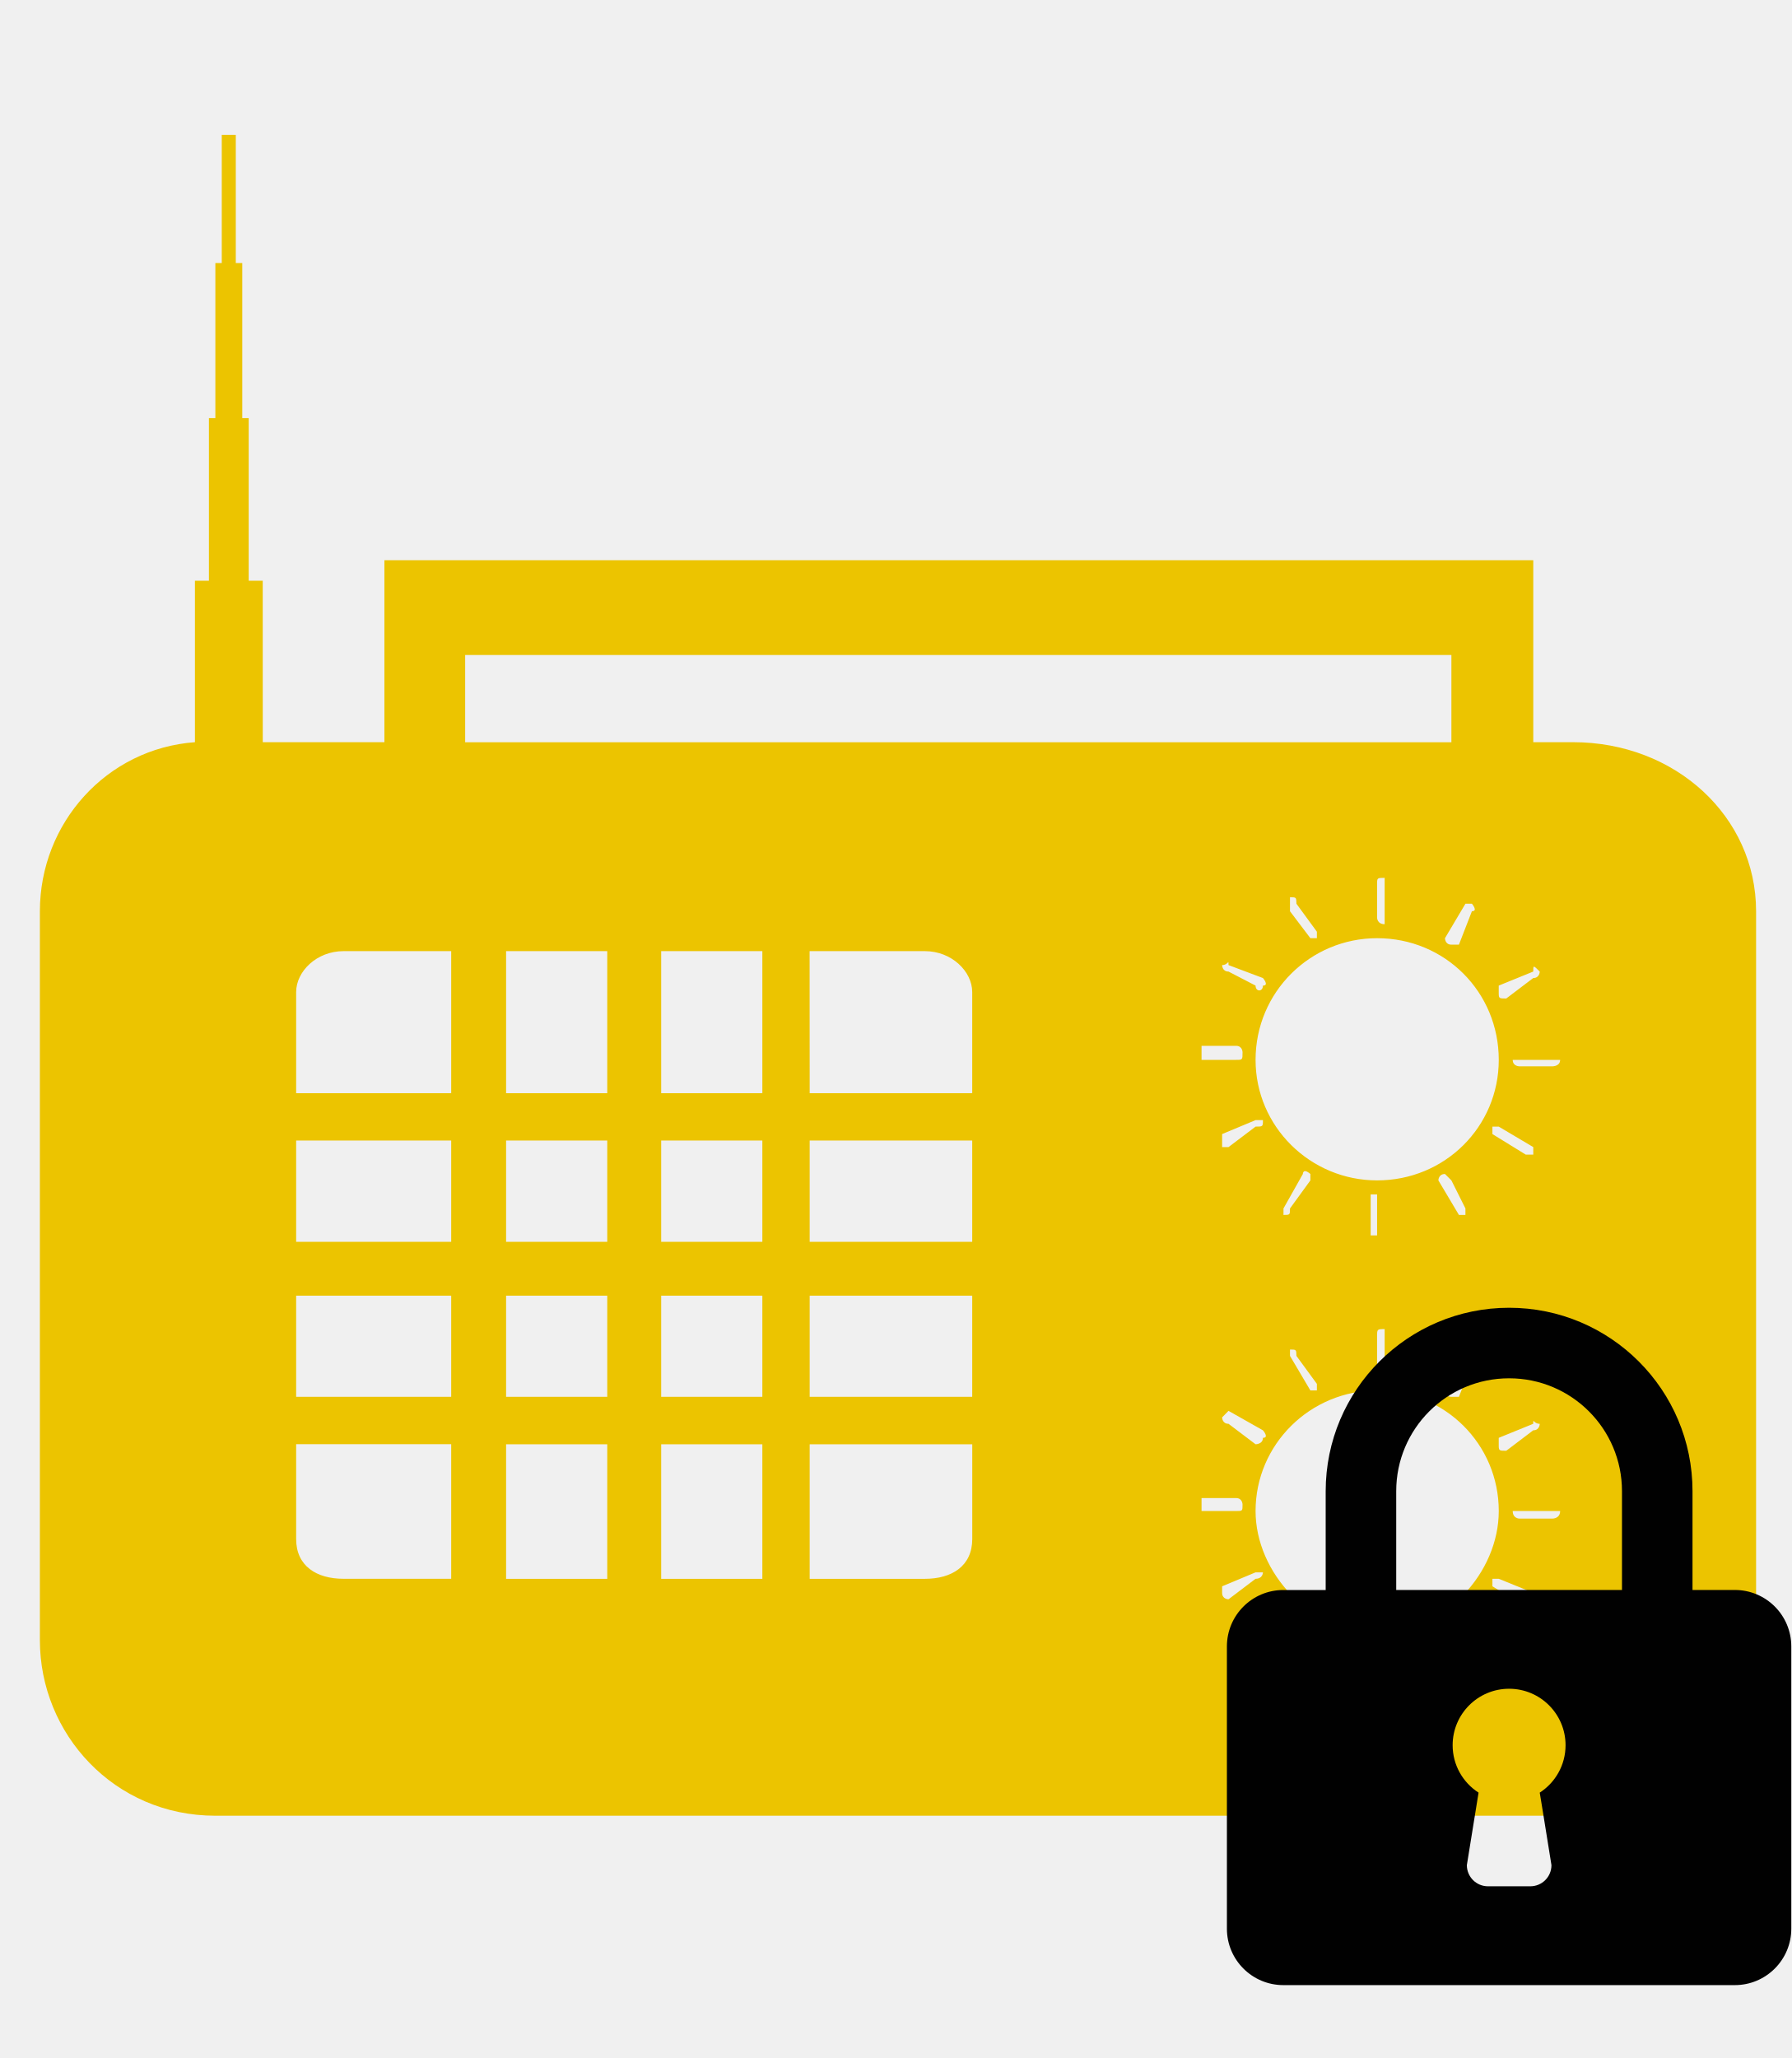
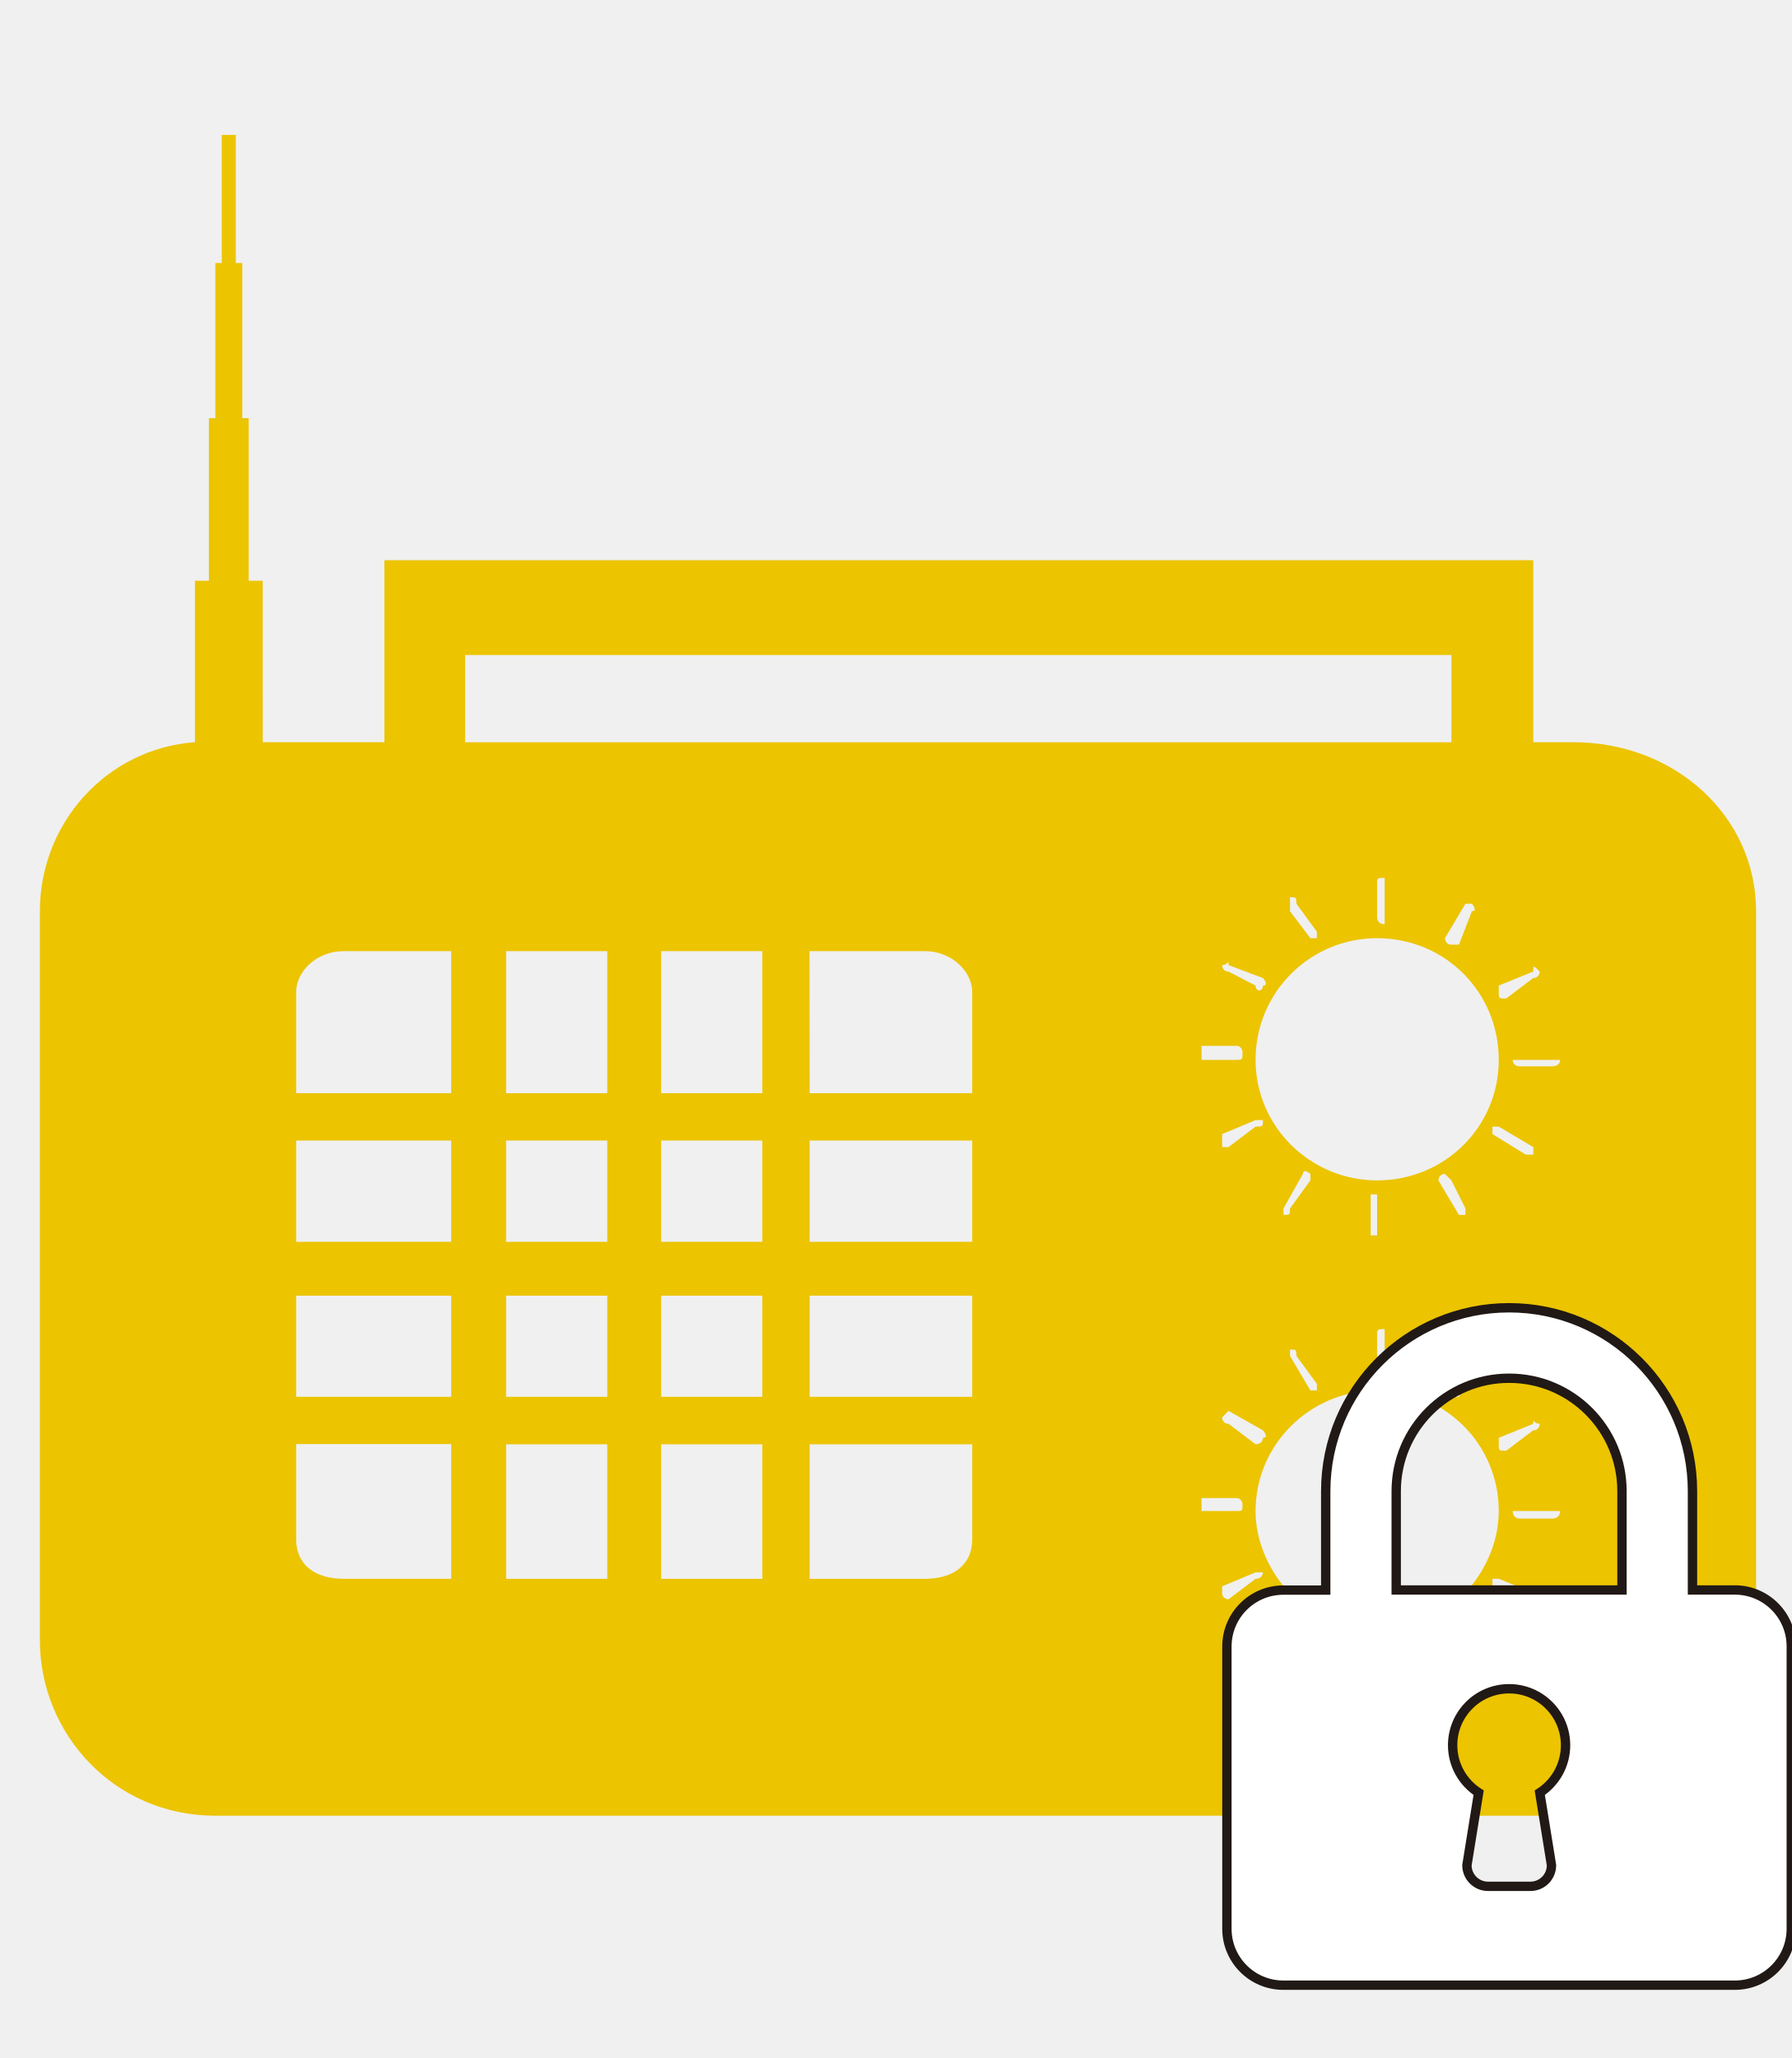
<svg xmlns="http://www.w3.org/2000/svg" version="1.1" id="Capa_1" x="0px" y="0px" width="47.875px" height="55px" viewBox="0 0 47.875 55" enable-background="new 0 0 47.875 55" xml:space="preserve">
  <g>
-     <path fill="#ECC400" d="M7.023,19.835h3.251v-4.864h0.173h1.985h26.359h2.188v2.533v2.331h1.064c2.732,0,4.891,1.986,4.891,4.518   v19.482c0,2.505-2.156,4.69-4.891,4.69H5.756c-2.706,0-4.69-2.187-4.69-4.69V24.353c0-2.358,1.783-4.345,4.144-4.518V15.52h0.374   v-4.346h0.172V7.03h0.171V3.605h0.375V7.03h0.173v4.144h0.172v4.346h0.375L7.023,19.835L7.023,19.835z M38.791,17.505   L38.791,17.505H12.432v2.331h26.359V17.505z M36.805,25.073L36.805,25.073c-1.783,0-3.248,1.438-3.248,3.252   c0,1.784,1.465,3.221,3.248,3.221c1.814,0,3.252-1.437,3.252-3.221C40.057,26.512,38.619,25.073,36.805,25.073L36.805,25.073z    M34.477,23.979L34.477,23.979c0,0.173,0,0.173,0,0.374l0.545,0.72c0,0,0,0,0.174,0c0,0,0,0,0-0.173l-0.547-0.748   C34.646,23.979,34.646,23.979,34.477,23.979L34.477,23.979z M32.663,25.792L32.663,25.792c0,0,0,0.173,0.171,0.173l0.723,0.375   c0,0.172,0.197,0.172,0.197,0c0.176,0,0-0.202,0-0.202l-0.92-0.346C32.834,25.619,32.834,25.792,32.663,25.792L32.663,25.792z    M32.113,28.123L32.113,28.123c0,0.202,0,0.202,0,0.202h0.923c0.173,0,0.173,0,0.173-0.202c0,0,0-0.173-0.173-0.173h-0.923V28.123   L32.113,28.123z M32.663,30.656L32.663,30.656h0.171l0.723-0.547c0.197,0,0.197,0,0.197-0.174c-0.197,0-0.197,0-0.197,0   l-0.894,0.373C32.663,30.48,32.663,30.48,32.663,30.656L32.663,30.656z M34.303,32.469L34.303,32.469c0.174,0,0.174,0,0.174-0.173   l0.545-0.75c0-0.171,0-0.171,0-0.171c-0.201-0.172-0.201,0-0.201,0l-0.518,0.921C34.303,32.296,34.303,32.296,34.303,32.469   L34.303,32.469z M36.805,33.016L36.805,33.016L36.805,33.016v-1.095l0,0c-0.172,0-0.172,0-0.172,0v1.095   C36.633,33.016,36.633,33.016,36.805,33.016L36.805,33.016z M39.166,32.469L39.166,32.469c0,0,0,0,0-0.173l-0.375-0.75   c-0.172-0.171-0.172-0.171-0.172-0.171c-0.176,0-0.176,0.171-0.176,0.171l0.549,0.923H39.166L39.166,32.469z M40.979,30.857   L40.979,30.857c0-0.201,0-0.201,0-0.201l-0.922-0.547h-0.17c0,0.199,0,0.199,0,0.199l0.891,0.549H40.979L40.979,30.857z    M41.697,28.325L41.697,28.325h-0.2h-0.892H40.43c0,0.172,0.176,0.172,0.176,0.172h0.892   C41.497,28.497,41.697,28.497,41.697,28.325L41.697,28.325z M41.152,25.965L41.152,25.965c-0.174-0.173-0.174-0.173-0.174,0   l-0.922,0.375v0.172c0,0.173,0,0.173,0.201,0.173l0.721-0.547C41.152,26.138,41.152,25.965,41.152,25.965L41.152,25.965z    M39.339,24.152L39.339,24.152h-0.173l-0.547,0.921c0,0,0,0.173,0.172,0.173h0.201l0.347-0.893   C39.512,24.353,39.339,24.152,39.339,24.152L39.339,24.152z M37.007,23.461L37.007,23.461c-0.202,0-0.202,0-0.202,0.172v0.893   c0,0,0,0.173,0.202,0.173v-0.173v-0.893C37.007,23.461,37.007,23.461,37.007,23.461L37.007,23.461z M36.805,37.16L36.805,37.16   c-1.783,0-3.248,1.438-3.248,3.222c0,1.642,1.465,3.252,3.248,3.252c1.814,0,3.252-1.61,3.252-3.252   C40.057,38.598,38.619,37.16,36.805,37.16L36.805,37.16z M34.477,36.066L34.477,36.066c0,0.17,0,0.17,0,0.17l0.545,0.924   c0,0,0,0,0.174,0v-0.176l-0.547-0.748C34.646,36.066,34.646,36.066,34.477,36.066L34.477,36.066z M32.663,37.879L32.663,37.879   c0,0,0,0.172,0.171,0.172l0.723,0.547c0,0,0.197,0,0.197-0.172c0.176,0,0-0.201,0-0.201l-0.92-0.52   C32.834,37.705,32.834,37.705,32.663,37.879L32.663,37.879z M32.113,40.209L32.113,40.209c0,0.173,0,0.173,0,0.173h0.923   c0.173,0,0.173,0,0.173-0.173c0,0,0-0.173-0.173-0.173h-0.923V40.209L32.113,40.209z M32.663,42.568L32.663,42.568   c0,0.173,0.171,0.173,0.171,0.173l0.723-0.548c0.197,0,0.197-0.172,0.197-0.172c-0.197,0-0.197,0-0.197,0l-0.894,0.373   C32.663,42.568,32.663,42.568,32.663,42.568L32.663,42.568z M34.303,44.381L34.303,44.381c0.174,0.174,0.174,0,0.174,0l0.545-0.747   c0-0.174,0-0.174,0-0.174c-0.201-0.172-0.201-0.172-0.201,0l-0.518,0.72C34.303,44.381,34.303,44.381,34.303,44.381L34.303,44.381z    M36.805,45.102L36.805,45.102L36.805,45.102v-1.094v-0.173c-0.172,0-0.172,0.173-0.172,0.173v1.094   C36.633,45.102,36.633,45.102,36.805,45.102L36.805,45.102z M39.166,44.555L39.166,44.555v-0.174l-0.375-0.747   c-0.172-0.174-0.172-0.174-0.172-0.174c-0.176,0.174-0.176,0.174-0.176,0.174l0.549,0.921H39.166L39.166,44.555z M40.979,42.741   L40.979,42.741c0,0,0,0,0-0.173l-0.922-0.375h-0.17v0.201l0.891,0.547C40.777,42.941,40.979,42.941,40.979,42.741L40.979,42.741z    M41.697,40.382L41.697,40.382h-0.2h-0.892H40.43c0,0.202,0.176,0.202,0.176,0.202h0.892   C41.497,40.584,41.697,40.584,41.697,40.382L41.697,40.382z M41.152,38.051L41.152,38.051c-0.174,0-0.174-0.172-0.174,0   l-0.922,0.375v0.172c0,0.174,0,0.174,0.201,0.174l0.721-0.547C41.152,38.225,41.152,38.051,41.152,38.051L41.152,38.051z    M39.339,36.236L39.339,36.236h-0.173l-0.547,0.924c0,0,0,0.17,0.172,0.17h0.201l0.347-0.891   C39.512,36.439,39.339,36.236,39.339,36.236L39.339,36.236z M37.007,35.52L37.007,35.52c-0.202,0-0.202,0-0.202,0.201v0.891   c0,0.174,0,0.174,0.202,0.174c0,0,0,0,0-0.174v-0.891C37.007,35.52,37.007,35.52,37.007,35.52L37.007,35.52z M9.181,25.419   L9.181,25.419c-0.721,0-1.266,0.546-1.266,1.093v2.704h4.144v-3.797H9.181z M7.915,30.48L7.915,30.48v2.707h4.144V30.48H7.915z    M7.915,34.626L7.915,34.626v2.704h4.144v-2.704H7.915z M7.915,38.598L7.915,38.598v2.532c0,0.722,0.545,1.063,1.266,1.063h2.878   v-3.598H7.915V38.598z M13.526,29.216L13.526,29.216h2.704v-3.797h-2.704V29.216z M13.526,30.48L13.526,30.48v2.707h2.704V30.48   H13.526z M13.526,34.626L13.526,34.626v2.704h2.704v-2.704H13.526z M13.526,38.598L13.526,38.598v3.596h2.704v-3.596H13.526z    M17.671,29.216L17.671,29.216h2.704v-3.797h-2.704V29.216z M17.671,30.48L17.671,30.48v2.707h2.704V30.48H17.671z M17.671,34.626   L17.671,34.626v2.704h2.704v-2.704H17.671z M17.671,38.598L17.671,38.598v3.596h2.704v-3.596H17.671z M21.64,29.216L21.64,29.216   h4.344v-2.704c0-0.547-0.545-1.093-1.266-1.093h-3.08L21.64,29.216L21.64,29.216z M21.64,30.48L21.64,30.48v2.707h4.344V30.48   H21.64z M21.64,34.626L21.64,34.626v2.704h4.344v-2.704H21.64z M21.64,38.598L21.64,38.598v3.596h3.081   c0.719,0,1.264-0.342,1.264-1.063v-2.533H21.64L21.64,38.598z" />
+     <path fill="#ECC400" d="M7.023,19.835h3.251v-4.864h0.173h1.985h26.359h2.188v2.533v2.331h1.064c2.732,0,4.891,1.986,4.891,4.518   v19.482c0,2.505-2.156,4.69-4.891,4.69H5.756c-2.706,0-4.69-2.188-4.69-4.69V24.353c0-2.358,1.783-4.345,4.144-4.518V15.52h0.374   v-4.346h0.172V7.03h0.171V3.605h0.375V7.03h0.173v4.144h0.172v4.346h0.375L7.023,19.835L7.023,19.835z M38.791,17.505   L38.791,17.505H12.432v2.331h26.359V17.505z M36.805,25.073L36.805,25.073c-1.783,0-3.248,1.438-3.248,3.252   c0,1.784,1.465,3.221,3.248,3.221c1.814,0,3.252-1.437,3.252-3.221C40.057,26.512,38.619,25.073,36.805,25.073L36.805,25.073z    M34.477,23.979L34.477,23.979c0,0.173,0,0.173,0,0.374l0.545,0.72c0,0,0,0,0.174,0c0,0,0,0,0-0.173l-0.547-0.748   C34.646,23.979,34.646,23.979,34.477,23.979L34.477,23.979z M32.663,25.792L32.663,25.792c0,0,0,0.173,0.171,0.173l0.723,0.375   c0,0.172,0.197,0.172,0.197,0c0.176,0,0-0.202,0-0.202l-0.92-0.346C32.834,25.619,32.834,25.792,32.663,25.792L32.663,25.792z    M32.113,28.123L32.113,28.123c0,0.202,0,0.202,0,0.202h0.923c0.173,0,0.173,0,0.173-0.202c0,0,0-0.173-0.173-0.173h-0.923V28.123   L32.113,28.123z M32.663,30.656L32.663,30.656h0.171l0.723-0.547c0.197,0,0.197,0,0.197-0.174c-0.197,0-0.197,0-0.197,0   l-0.894,0.373C32.663,30.48,32.663,30.48,32.663,30.656L32.663,30.656z M34.303,32.469L34.303,32.469c0.174,0,0.174,0,0.174-0.173   l0.545-0.75c0-0.171,0-0.171,0-0.171c-0.201-0.172-0.201,0-0.201,0l-0.518,0.921C34.303,32.296,34.303,32.296,34.303,32.469   L34.303,32.469z M36.805,33.016L36.805,33.016L36.805,33.016v-1.095l0,0c-0.172,0-0.172,0-0.172,0v1.095   C36.633,33.016,36.633,33.016,36.805,33.016L36.805,33.016z M39.166,32.469L39.166,32.469c0,0,0,0,0-0.173l-0.375-0.75   c-0.172-0.171-0.172-0.171-0.172-0.171c-0.176,0-0.176,0.171-0.176,0.171l0.549,0.923H39.166L39.166,32.469z M40.979,30.857   L40.979,30.857c0-0.201,0-0.201,0-0.201l-0.922-0.547h-0.17c0,0.199,0,0.199,0,0.199l0.891,0.549H40.979L40.979,30.857z    M41.697,28.325L41.697,28.325h-0.2h-0.892H40.43c0,0.172,0.176,0.172,0.176,0.172h0.894   C41.497,28.497,41.697,28.497,41.697,28.325L41.697,28.325z M41.152,25.965L41.152,25.965c-0.174-0.173-0.174-0.173-0.174,0   l-0.922,0.375v0.172c0,0.173,0,0.173,0.199,0.173l0.723-0.547C41.152,26.138,41.152,25.965,41.152,25.965L41.152,25.965z    M39.339,24.152L39.339,24.152h-0.173l-0.547,0.921c0,0,0,0.173,0.172,0.173h0.201l0.347-0.893   C39.512,24.353,39.339,24.152,39.339,24.152L39.339,24.152z M37.007,23.461L37.007,23.461c-0.202,0-0.202,0-0.202,0.172v0.893   c0,0,0,0.173,0.202,0.173v-0.173v-0.893C37.007,23.461,37.007,23.461,37.007,23.461L37.007,23.461z M36.805,37.16L36.805,37.16   c-1.783,0-3.248,1.438-3.248,3.222c0,1.642,1.465,3.252,3.248,3.252c1.814,0,3.252-1.61,3.252-3.252   C40.057,38.598,38.619,37.16,36.805,37.16L36.805,37.16z M34.477,36.066L34.477,36.066c0,0.17,0,0.17,0,0.17l0.545,0.924   c0,0,0,0,0.174,0v-0.176l-0.547-0.748C34.646,36.066,34.646,36.066,34.477,36.066L34.477,36.066z M32.663,37.879L32.663,37.879   c0,0,0,0.172,0.171,0.172l0.723,0.547c0,0,0.197,0,0.197-0.172c0.176,0,0-0.201,0-0.201l-0.92-0.52   C32.834,37.705,32.834,37.705,32.663,37.879L32.663,37.879z M32.113,40.209L32.113,40.209c0,0.173,0,0.173,0,0.173h0.923   c0.173,0,0.173,0,0.173-0.173c0,0,0-0.173-0.173-0.173h-0.923V40.209L32.113,40.209z M32.663,42.568L32.663,42.568   c0,0.173,0.171,0.173,0.171,0.173l0.723-0.548c0.197,0,0.197-0.172,0.197-0.172c-0.197,0-0.197,0-0.197,0l-0.894,0.373   C32.663,42.568,32.663,42.568,32.663,42.568L32.663,42.568z M34.303,44.381L34.303,44.381c0.174,0.174,0.174,0,0.174,0l0.545-0.747   c0-0.174,0-0.174,0-0.174c-0.201-0.172-0.201-0.172-0.201,0l-0.518,0.72C34.303,44.381,34.303,44.381,34.303,44.381L34.303,44.381z    M36.805,45.102L36.805,45.102L36.805,45.102v-1.094v-0.173c-0.172,0-0.172,0.173-0.172,0.173v1.094   C36.633,45.102,36.633,45.102,36.805,45.102L36.805,45.102z M39.166,44.555L39.166,44.555v-0.174l-0.375-0.747   c-0.172-0.174-0.172-0.174-0.172-0.174c-0.176,0.174-0.176,0.174-0.176,0.174l0.549,0.921H39.166L39.166,44.555z M40.979,42.741   L40.979,42.741c0,0,0,0,0-0.173l-0.922-0.375h-0.17v0.201l0.891,0.547C40.777,42.941,40.979,42.941,40.979,42.741L40.979,42.741z    M41.697,40.382L41.697,40.382h-0.2h-0.892H40.43c0,0.202,0.176,0.202,0.176,0.202h0.894   C41.497,40.584,41.697,40.584,41.697,40.382L41.697,40.382z M41.152,38.051L41.152,38.051c-0.174,0-0.174-0.172-0.174,0   l-0.922,0.375v0.172c0,0.174,0,0.174,0.199,0.174l0.723-0.547C41.152,38.225,41.152,38.051,41.152,38.051L41.152,38.051z    M39.339,36.236L39.339,36.236h-0.173l-0.547,0.924c0,0,0,0.17,0.172,0.17h0.201l0.347-0.891   C39.512,36.439,39.339,36.236,39.339,36.236L39.339,36.236z M37.007,35.52L37.007,35.52c-0.202,0-0.202,0-0.202,0.201v0.891   c0,0.176,0,0.176,0.202,0.176c0,0,0,0,0-0.176v-0.891C37.007,35.52,37.007,35.52,37.007,35.52L37.007,35.52z M9.181,25.419   L9.181,25.419c-0.721,0-1.266,0.546-1.266,1.093v2.704h4.144v-3.797H9.181z M7.915,30.48L7.915,30.48v2.707h4.144V30.48H7.915z    M7.915,34.626L7.915,34.626v2.704h4.144v-2.704H7.915z M7.915,38.598L7.915,38.598v2.532c0,0.722,0.545,1.063,1.266,1.063h2.878   v-3.6H7.915V38.598z M13.526,29.216L13.526,29.216h2.704v-3.797h-2.704V29.216z M13.526,30.48L13.526,30.48v2.707h2.704V30.48   H13.526z M13.526,34.626L13.526,34.626v2.704h2.704v-2.704H13.526z M13.526,38.598L13.526,38.598v3.596h2.704v-3.596H13.526z    M17.671,29.216L17.671,29.216h2.704v-3.797h-2.704V29.216z M17.671,30.48L17.671,30.48v2.707h2.704V30.48H17.671z M17.671,34.626   L17.671,34.626v2.704h2.704v-2.704H17.671z M17.671,38.598L17.671,38.598v3.596h2.704v-3.596H17.671z M21.64,29.216L21.64,29.216   h4.344v-2.704c0-0.547-0.545-1.093-1.268-1.093h-3.08L21.64,29.216L21.64,29.216z M21.64,30.48L21.64,30.48v2.707h4.344V30.48   H21.64z M21.64,34.626L21.64,34.626v2.704h4.344v-2.704H21.64z M21.64,38.598L21.64,38.598v3.596h3.081   c0.719,0,1.264-0.342,1.264-1.063v-2.533H21.64L21.64,38.598z" />
  </g>
-   <path fill="#010101" d="M35.431,39.853v2.64h-1.132c-0.833,0-1.508,0.675-1.508,1.508v7.543c0,0.833,0.675,1.508,1.508,1.508h12.067  c0.834,0,1.509-0.675,1.509-1.508V44c0-0.833-0.675-1.508-1.509-1.508h-1.131v-2.64c0-2.708-2.195-4.902-4.902-4.902  S35.431,37.145,35.431,39.853z M37.316,42.492v-2.64c0-1.667,1.35-3.017,3.017-3.017s3.017,1.35,3.017,3.017v2.64H37.316z   M38.824,46.641c0-0.834,0.676-1.509,1.509-1.509s1.509,0.675,1.509,1.509c0,0.531-0.275,0.999-0.69,1.267  c0,0,0.147,0.891,0.313,1.938c0,0.313-0.252,0.565-0.565,0.565h-1.131c-0.313,0-0.565-0.253-0.565-0.565l0.313-1.938  C39.1,47.64,38.824,47.172,38.824,46.641z" />
+   <path fill="#FFFFFF" stroke="#211915" stroke-width="0.25" stroke-miterlimit="10" d="M35.432,39.854v2.641h-1.133  c-0.833,0-1.508,0.675-1.508,1.508v7.543c0,0.833,0.675,1.508,1.508,1.508h12.067c0.834,0,1.509-0.675,1.509-1.508V44  c0-0.833-0.675-1.508-1.509-1.508h-1.132v-2.641c0-2.707-2.194-4.901-4.901-4.901S35.432,37.145,35.432,39.854z M37.316,42.492  v-2.641c0-1.666,1.35-3.018,3.017-3.018s3.017,1.352,3.017,3.018v2.641H37.316z M38.824,46.641c0-0.834,0.676-1.509,1.509-1.509  s1.509,0.675,1.509,1.509c0,0.531-0.275,1-0.689,1.269c0,0,0.146,0.891,0.313,1.938c0,0.313-0.252,0.564-0.563,0.564H39.77  c-0.313,0-0.564-0.253-0.564-0.564l0.313-1.938C39.1,47.641,38.824,47.172,38.824,46.641z" />
</svg>
